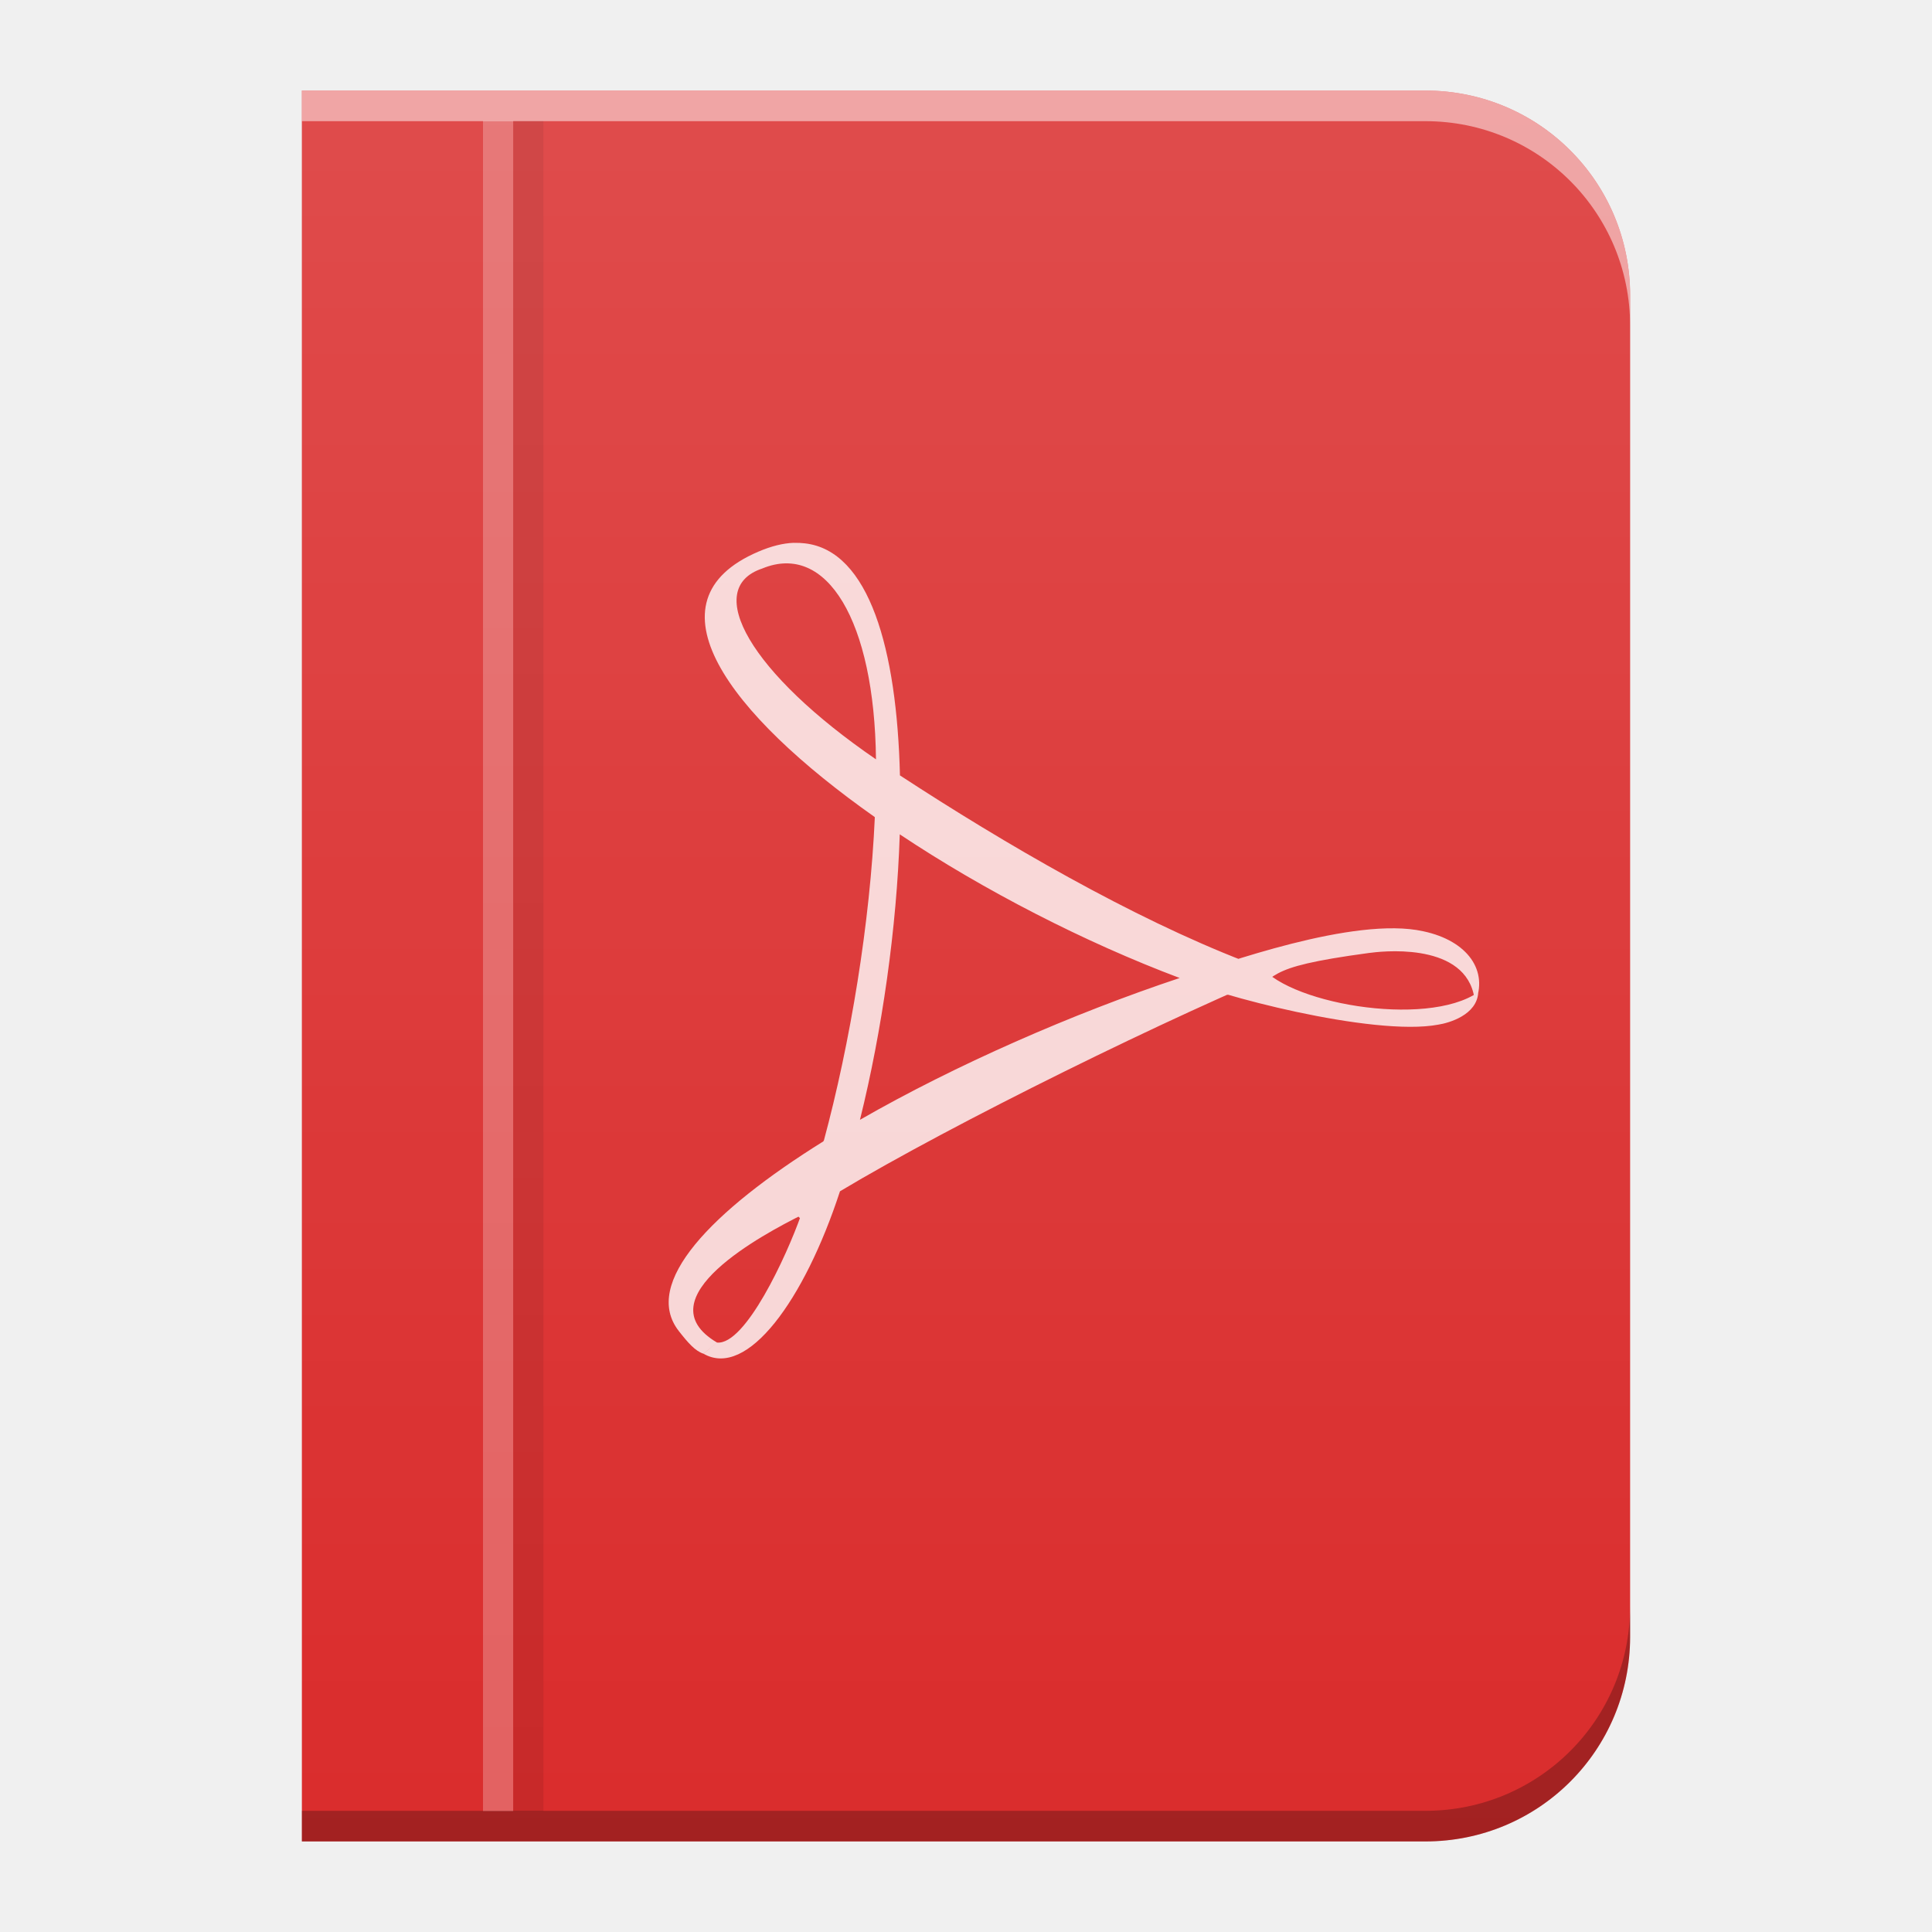
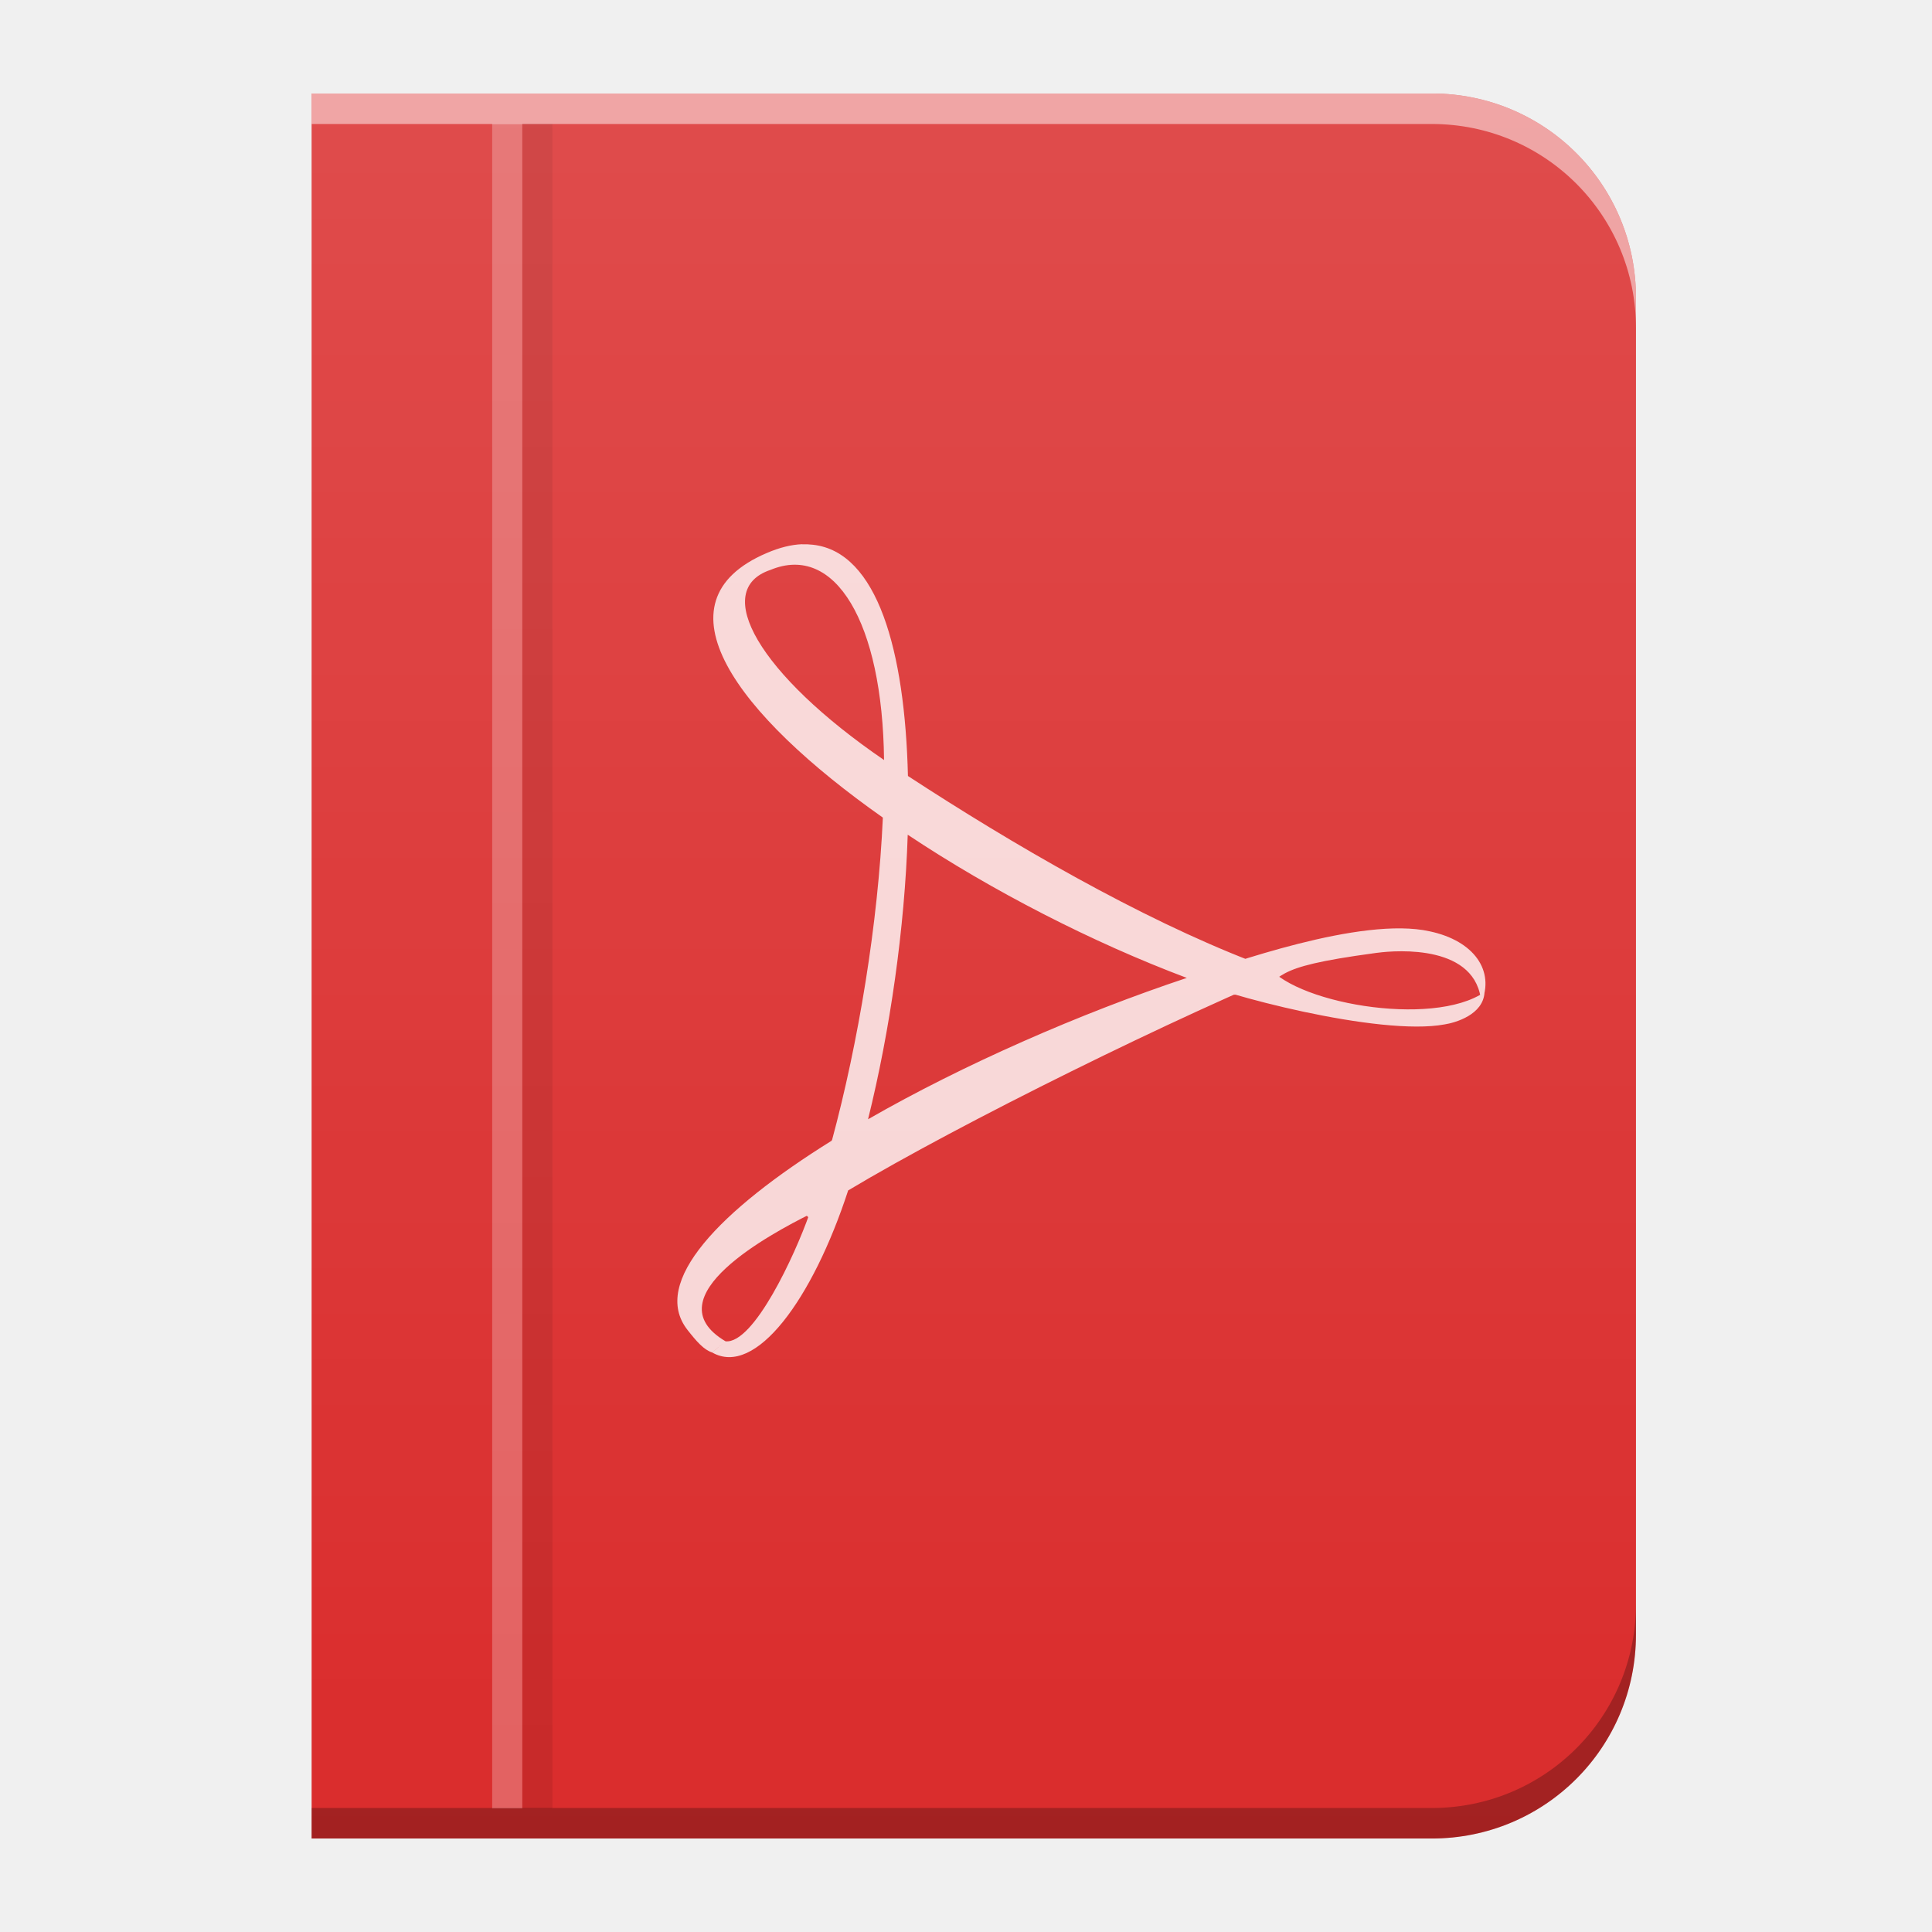
- <svg xmlns="http://www.w3.org/2000/svg" xmlns:xlink="http://www.w3.org/1999/xlink" width="64" viewBox="0 0 64 64" height="64" version="1.1" id="svg28">
+ <svg xmlns="http://www.w3.org/2000/svg" xmlns:xlink="http://www.w3.org/1999/xlink" width="62" viewBox="0 0 62 62" height="62" version="1.1" id="svg28">
  <defs id="defs8">
    <linearGradient id="a" y1="392.36" y2="336.36" x2="0" gradientUnits="userSpaceOnUse" gradientTransform="translate(-14,-332.36)">
      <stop stop-color="#ffffff" stop-opacity="0" id="stop2" />
      <stop offset="1" stop-color="#ffffff" stop-opacity=".15" id="stop4" />
    </linearGradient>
-     <path color-rendering="auto" color-interpolation-filters="linearRGB" shape-rendering="auto" image-rendering="auto" text-rendering="auto" id="b" color-interpolation="sRGB" color="#000000" d="m10 3v58h44v-58h-14z" />
-     <linearGradient xlink:href="#a" id="linearGradient865" x1="-50" y1="61" x2="-50" y2="3" gradientUnits="userSpaceOnUse" gradientTransform="translate(60)" />
+     <path color-rendering="auto" color-interpolation-filters="linearRGB" shape-rendering="auto" image-rendering="auto" text-rendering="auto" id="b" color-interpolation="sRGB" color="#000000" d="M 10,3 V 61 H 54 V 3 H 40 Z" />
+     <linearGradient xlink:href="#a" id="linearGradient865" x1="-50" y1="61" x2="-50" y2="3" gradientUnits="userSpaceOnUse" gradientTransform="matrix(0.965909,0,0,0.9655172,58.29545,0.1034483)" />
  </defs>
-   <path style="opacity:1;fill:#da2c2c;fill-opacity:1;fill-rule:nonzero;stroke:none;stroke-width:2;stroke-linejoin:miter;stroke-miterlimit:4;stroke-dasharray:none;stroke-opacity:1" d="M 10,3 V 9.783 54.217 61 H 16.783 28.146 47.217 C 50.975,61 54,57.975 54,54.217 V 9.783 C 54,6.025 50.975,3 47.217,3 H 28.146 16.783 Z" id="rect839" />
-   <path d="m 26.301,17.981 c -0.363,0.013 -0.752,0.11 -1.179,0.293 -3.813,1.629 -1,5.371 3.856,8.793 0.029,-0.656 0.047,-1.298 0.04,-1.913 -4.147,-2.838 -5.763,-5.656 -3.768,-6.321 2.139,-0.885 3.718,1.737 3.768,6.321 0.26,0.177 0.521,0.351 0.794,0.53 -0.101,-4.172 -1.016,-7.444 -3.151,-7.685 -0.114,-0.013 -0.239,-0.02 -0.36,-0.016 m 3.511,7.701 -0.497,-0.788 -0.631,0.544 -0.132,0.828 0.832,1.569 0.418,-0.201 c 2.797,1.864 6.138,3.581 9.273,4.76 l 0.931,0.542 1.287,0.031 c 1.186,-0.703 0.479,-0.962 4.789,-1.495 l -4.856,0.369 c -3.746,-1.45 -7.94,-3.887 -11.417,-6.159 m 9.343,6.692 c 0.562,0.045 4.52,-0.647 6.264,-0.815 0.667,-0.087 3.31,-0.277 3.444,1.67 0.456,-1.061 -0.23,-2.066 -1.71,-2.381 -2.287,-0.512 -6.693,1.103 -7.998,1.526 m 2.526,-0.492 c -0.68,0.244 -1.828,0.219 -2.562,0.517 1.041,0.533 6.371,1.947 8.528,1.542 0.345,-0.054 1.289,-0.316 1.325,-1.076 -1.728,1.201 -6.498,0.358 -7.291,-0.982 m 1.421,0.022 c -0.559,-0.179 -3.444,0.709 -4.02,0.49 -3.547,1.182 -7.432,2.883 -10.591,4.698 l -0.915,0.181 -0.707,1.262 -0.949,1.235 1.07,1.065 0.837,-1.374 c 3.699,-2.218 11.01,-5.83 15.277,-7.56 m -15.277,7.56 c -0.452,0.271 -0.884,0.539 -1.293,0.799 -0.474,1.345 -1.84,4.302 -2.778,4.211 0,0 -0.172,0.143 -0.446,0.371 1.441,0.828 3.335,-1.76 4.518,-5.381 m -4.072,5.01 c -2.488,-1.468 1.599,-3.621 2.778,-4.211 0.266,-0.759 0.517,-1.582 0.754,-2.46 -3.715,2.312 -6.04,4.709 -4.796,6.293 0.3,0.383 0.539,0.659 0.816,0.748 m 3.979,-7.04 c 0.385,-0.239 0.79,-0.474 1.204,-0.712 0.732,-2.952 1.217,-6.347 1.318,-9.458 -0.282,-0.188 -0.557,-0.378 -0.826,-0.568 -0.157,3.502 -0.808,7.457 -1.694,10.738" id="path16" style="color:#000000;opacity:0.8;color-interpolation:sRGB;color-interpolation-filters:linearRGB;fill:#ffffff;color-rendering:auto;image-rendering:auto;shape-rendering:auto;text-rendering:auto" />
-   <rect width="1" x="16" y="4" fill="#ffffff" height="56" fill-opacity=".252" id="rect22" />
-   <rect color-interpolation-filters="linearRGB" x="17" y="4" fill-opacity=".083" color="#000000" image-rendering="auto" color-rendering="auto" width="1" color-interpolation="sRGB" text-rendering="auto" height="56" shape-rendering="auto" id="rect24" />
-   <path style="opacity:1;fill:url(#linearGradient865);fill-opacity:1;fill-rule:nonzero;stroke:none;stroke-width:2;stroke-linejoin:miter;stroke-miterlimit:4;stroke-dasharray:none;stroke-opacity:1" d="M 10,3 V 9.783 54.217 61 H 16.783 28.146 47.217 C 50.975,61 54,57.975 54,54.217 V 9.783 C 54,6.025 50.975,3 47.217,3 H 28.146 16.783 Z" id="rect839-3" />
-   <path style="opacity:0.25;fill:#000000;fill-opacity:1;fill-rule:nonzero;stroke:none;stroke-width:2;stroke-linejoin:miter;stroke-miterlimit:4;stroke-dasharray:none;stroke-opacity:1" d="m 54,53.203 c 0,3.758 -3.025,6.783 -6.783,6.783 H 28.146 16.783 10 v 1.014 H 16.783 28.146 47.217 c 3.758,0 6.783,-3.025 6.783,-6.783 z" id="rect839-6" />
-   <path style="opacity:0.5;fill:#ffffff;fill-opacity:1;fill-rule:nonzero;stroke:none;stroke-width:2;stroke-linejoin:miter;stroke-miterlimit:4;stroke-dasharray:none;stroke-opacity:1" d="M 10,3 V 4.014 H 16.783 28.146 47.217 c 3.758,0 6.783,3.025 6.783,6.783 V 9.783 C 54,6.025 50.975,3 47.217,3 H 28.146 16.783 Z" id="path891" />
+   <g id="g1">
+     <path style="opacity:1;fill:#da2c2c;fill-opacity:1;fill-rule:nonzero;stroke:none;stroke-width:1.931;stroke-linejoin:miter;stroke-miterlimit:4;stroke-dasharray:none;stroke-opacity:1" d="M 10,3 V 9.549 52.451 59 H 16.552 27.528 45.948 C 49.578,59 52.5,56.079 52.5,52.451 V 9.549 C 52.5,5.921 49.578,3 45.948,3 H 27.528 16.552 Z" id="rect839" />
+     <path d="m 25.745,17.464 c -0.351,0.013 -0.726,0.106 -1.139,0.283 -3.683,1.573 -0.966,5.186 3.725,8.49 0.028,-0.633 0.045,-1.253 0.039,-1.847 -4.006,-2.74 -5.567,-5.461 -3.64,-6.103 2.066,-0.854 3.591,1.677 3.64,6.103 0.251,0.171 0.503,0.339 0.767,0.512 -0.098,-4.028 -0.981,-7.187 -3.044,-7.42 -0.11,-0.013 -0.231,-0.019 -0.348,-0.015 m 3.391,7.435 -0.48,-0.761 -0.609,0.525 -0.127,0.799 0.804,1.515 0.404,-0.194 c 2.702,1.8 5.929,3.458 8.957,4.596 l 0.899,0.523 1.243,0.03 c 1.146,-0.679 0.463,-0.929 4.626,-1.443 l -4.69,0.356 c -3.618,-1.4 -7.669,-3.753 -11.028,-5.947 m 9.024,6.461 c 0.543,0.043 4.366,-0.625 6.05,-0.787 0.644,-0.084 3.197,-0.267 3.327,1.612 0.44,-1.024 -0.222,-1.995 -1.652,-2.299 -2.209,-0.494 -6.465,1.065 -7.725,1.473 m 2.44,-0.475 c -0.657,0.236 -1.766,0.211 -2.475,0.499 1.006,0.515 6.154,1.88 8.237,1.489 0.333,-0.052 1.245,-0.305 1.28,-1.039 -1.669,1.16 -6.276,0.346 -7.042,-0.948 m 1.373,0.021 c -0.54,-0.173 -3.327,0.685 -3.883,0.473 -3.426,1.141 -7.179,2.784 -10.23,4.536 l -0.884,0.175 -0.683,1.218 -0.917,1.192 1.034,1.028 0.808,-1.327 c 3.573,-2.142 10.635,-5.629 14.756,-7.299 M 27.216,38.207 c -0.437,0.262 -0.854,0.52 -1.249,0.771 -0.458,1.299 -1.777,4.154 -2.683,4.066 0,0 -0.166,0.138 -0.431,0.358 1.392,0.799 3.221,-1.699 4.364,-5.195 m -3.933,4.837 c -2.403,-1.417 1.544,-3.496 2.683,-4.066 0.257,-0.733 0.499,-1.527 0.728,-2.375 -3.588,2.232 -5.834,4.547 -4.632,6.076 0.29,0.37 0.521,0.636 0.788,0.722 m 3.843,-6.797 c 0.372,-0.231 0.763,-0.458 1.163,-0.687 0.707,-2.85 1.176,-6.128 1.273,-9.132 -0.272,-0.182 -0.538,-0.365 -0.798,-0.548 -0.152,3.381 -0.78,7.2 -1.636,10.368" id="path16" style="color:#000000;opacity:0.8;color-interpolation:sRGB;color-interpolation-filters:linearRGB;fill:#ffffff;stroke-width:0.966;color-rendering:auto;image-rendering:auto;shape-rendering:auto;text-rendering:auto" />
+     <rect width="0.966" x="15.795" y="3.966" fill="#ffffff" height="54.069" fill-opacity="0.252" id="rect22" style="stroke-width:0.966" />
+     <rect color-interpolation-filters="linearRGB" x="16.761" y="3.966" fill-opacity="0.083" color="#000000" image-rendering="auto" color-rendering="auto" width="0.966" color-interpolation="sRGB" text-rendering="auto" height="54.069" shape-rendering="auto" id="rect24" style="stroke-width:0.966" />
+     <path style="opacity:1;fill:url(#linearGradient865);fill-opacity:1;fill-rule:nonzero;stroke:none;stroke-width:1.931;stroke-linejoin:miter;stroke-miterlimit:4;stroke-dasharray:none;stroke-opacity:1" d="M 10,3 V 9.549 52.451 59 H 16.552 27.528 45.948 C 49.578,59 52.5,56.079 52.5,52.451 V 9.549 C 52.5,5.921 49.578,3 45.948,3 H 27.528 16.552 Z" id="rect839-3" />
+     <path style="opacity:0.25;fill:#000000;fill-opacity:1;fill-rule:nonzero;stroke:none;stroke-width:1.931;stroke-linejoin:miter;stroke-miterlimit:4;stroke-dasharray:none;stroke-opacity:1" d="m 52.5,51.472 c 0,3.628 -2.922,6.549 -6.552,6.549 H 27.528 16.552 10 v 0.979 h 6.552 10.976 18.42 c 3.63,0 6.552,-2.921 6.552,-6.549 z" id="rect839-6" />
+     <path style="opacity:0.5;fill:#ffffff;fill-opacity:1;fill-rule:nonzero;stroke:none;stroke-width:1.931;stroke-linejoin:miter;stroke-miterlimit:4;stroke-dasharray:none;stroke-opacity:1" d="m 10,3 v 0.979 h 6.552 10.976 18.42 c 3.63,0 6.552,2.921 6.552,6.549 V 9.549 C 52.5,5.921 49.578,3 45.948,3 H 27.528 16.552 Z" id="path891" />
+   </g>
</svg>
